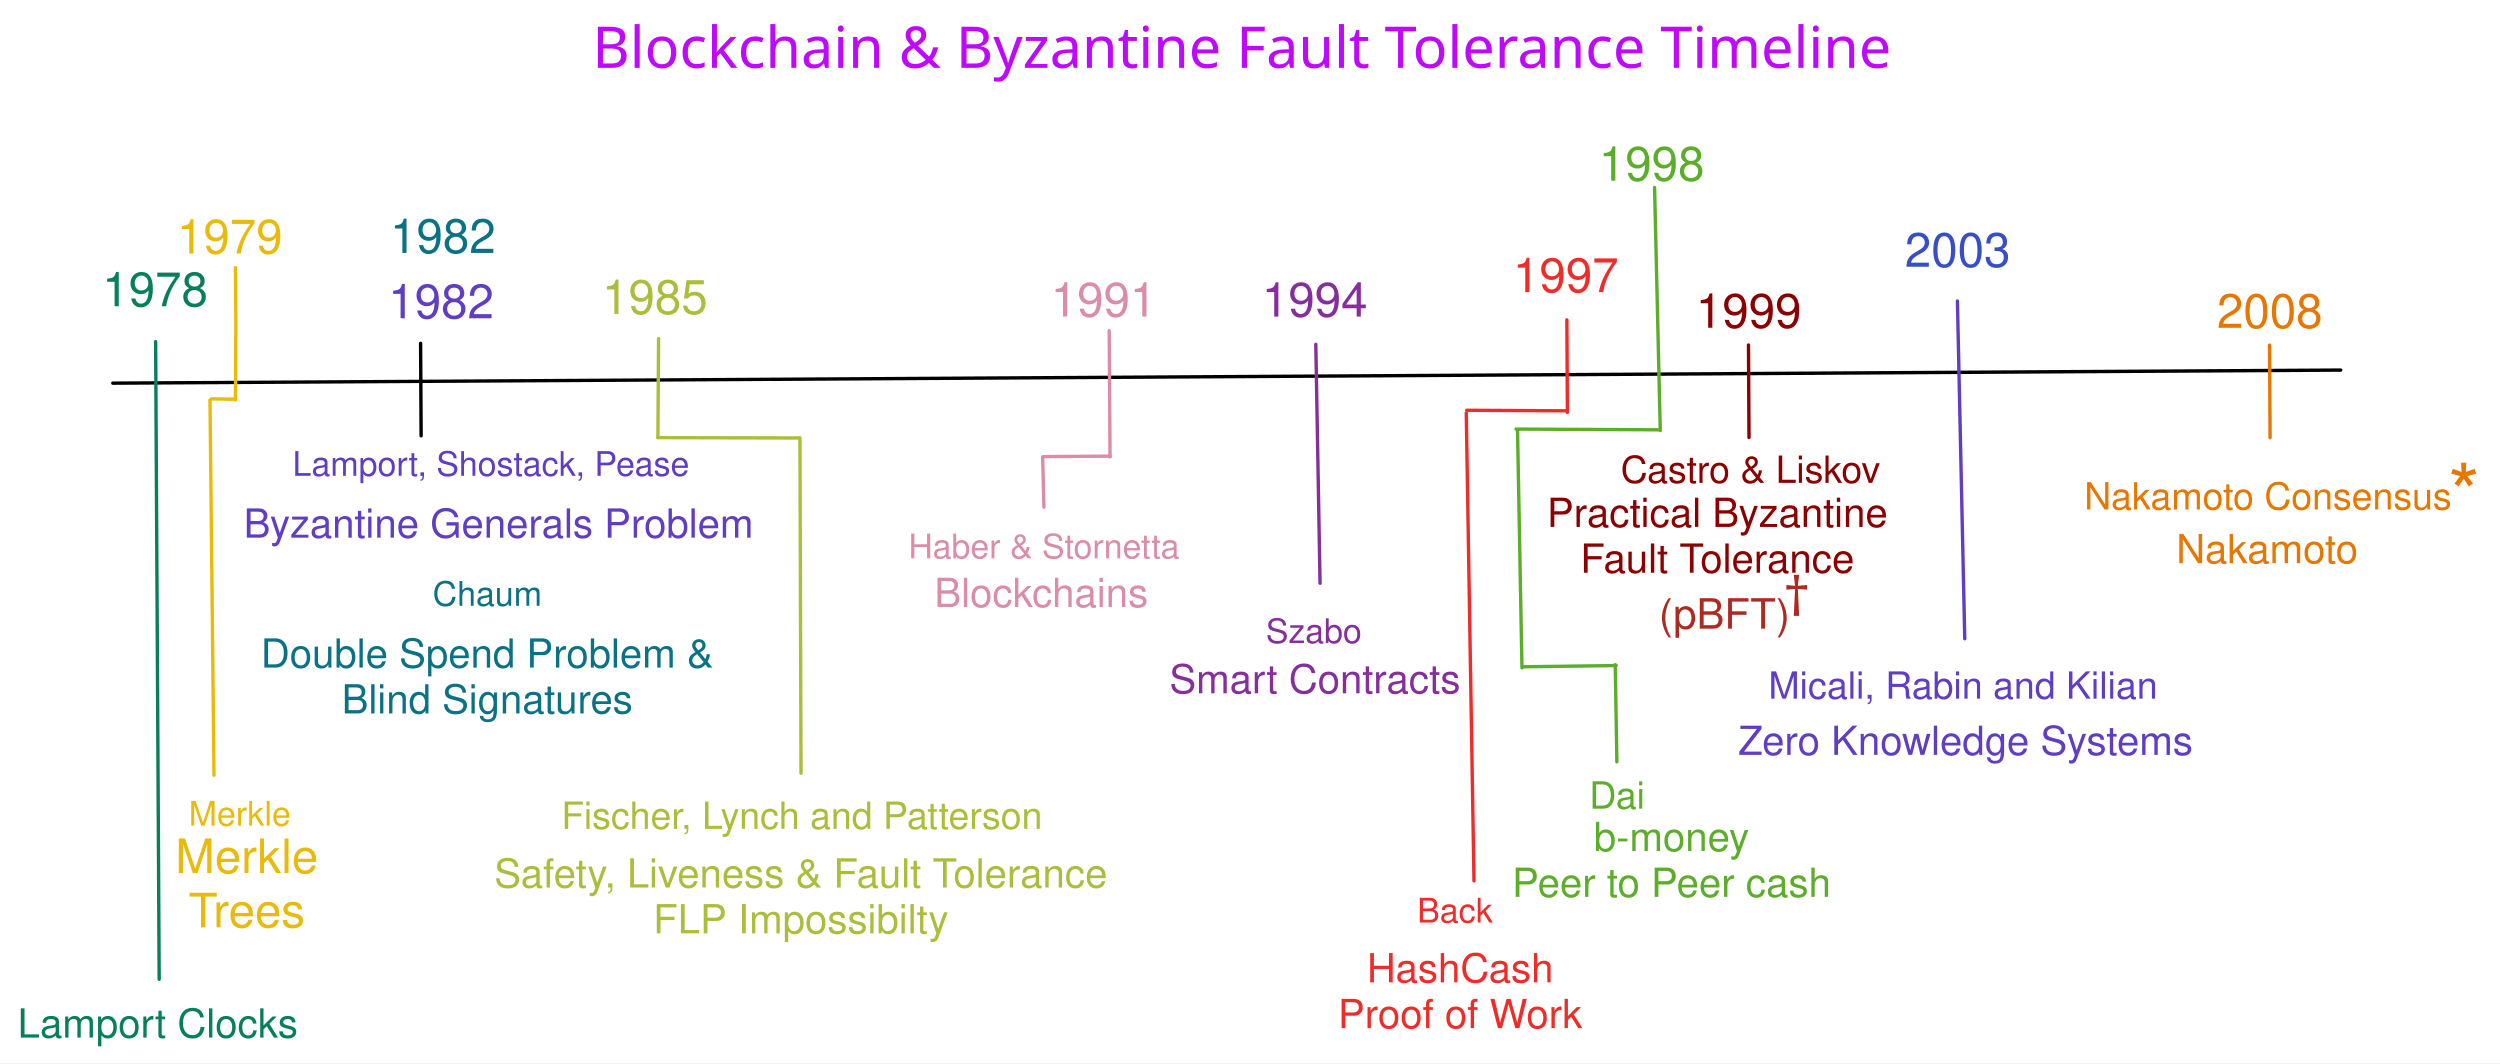
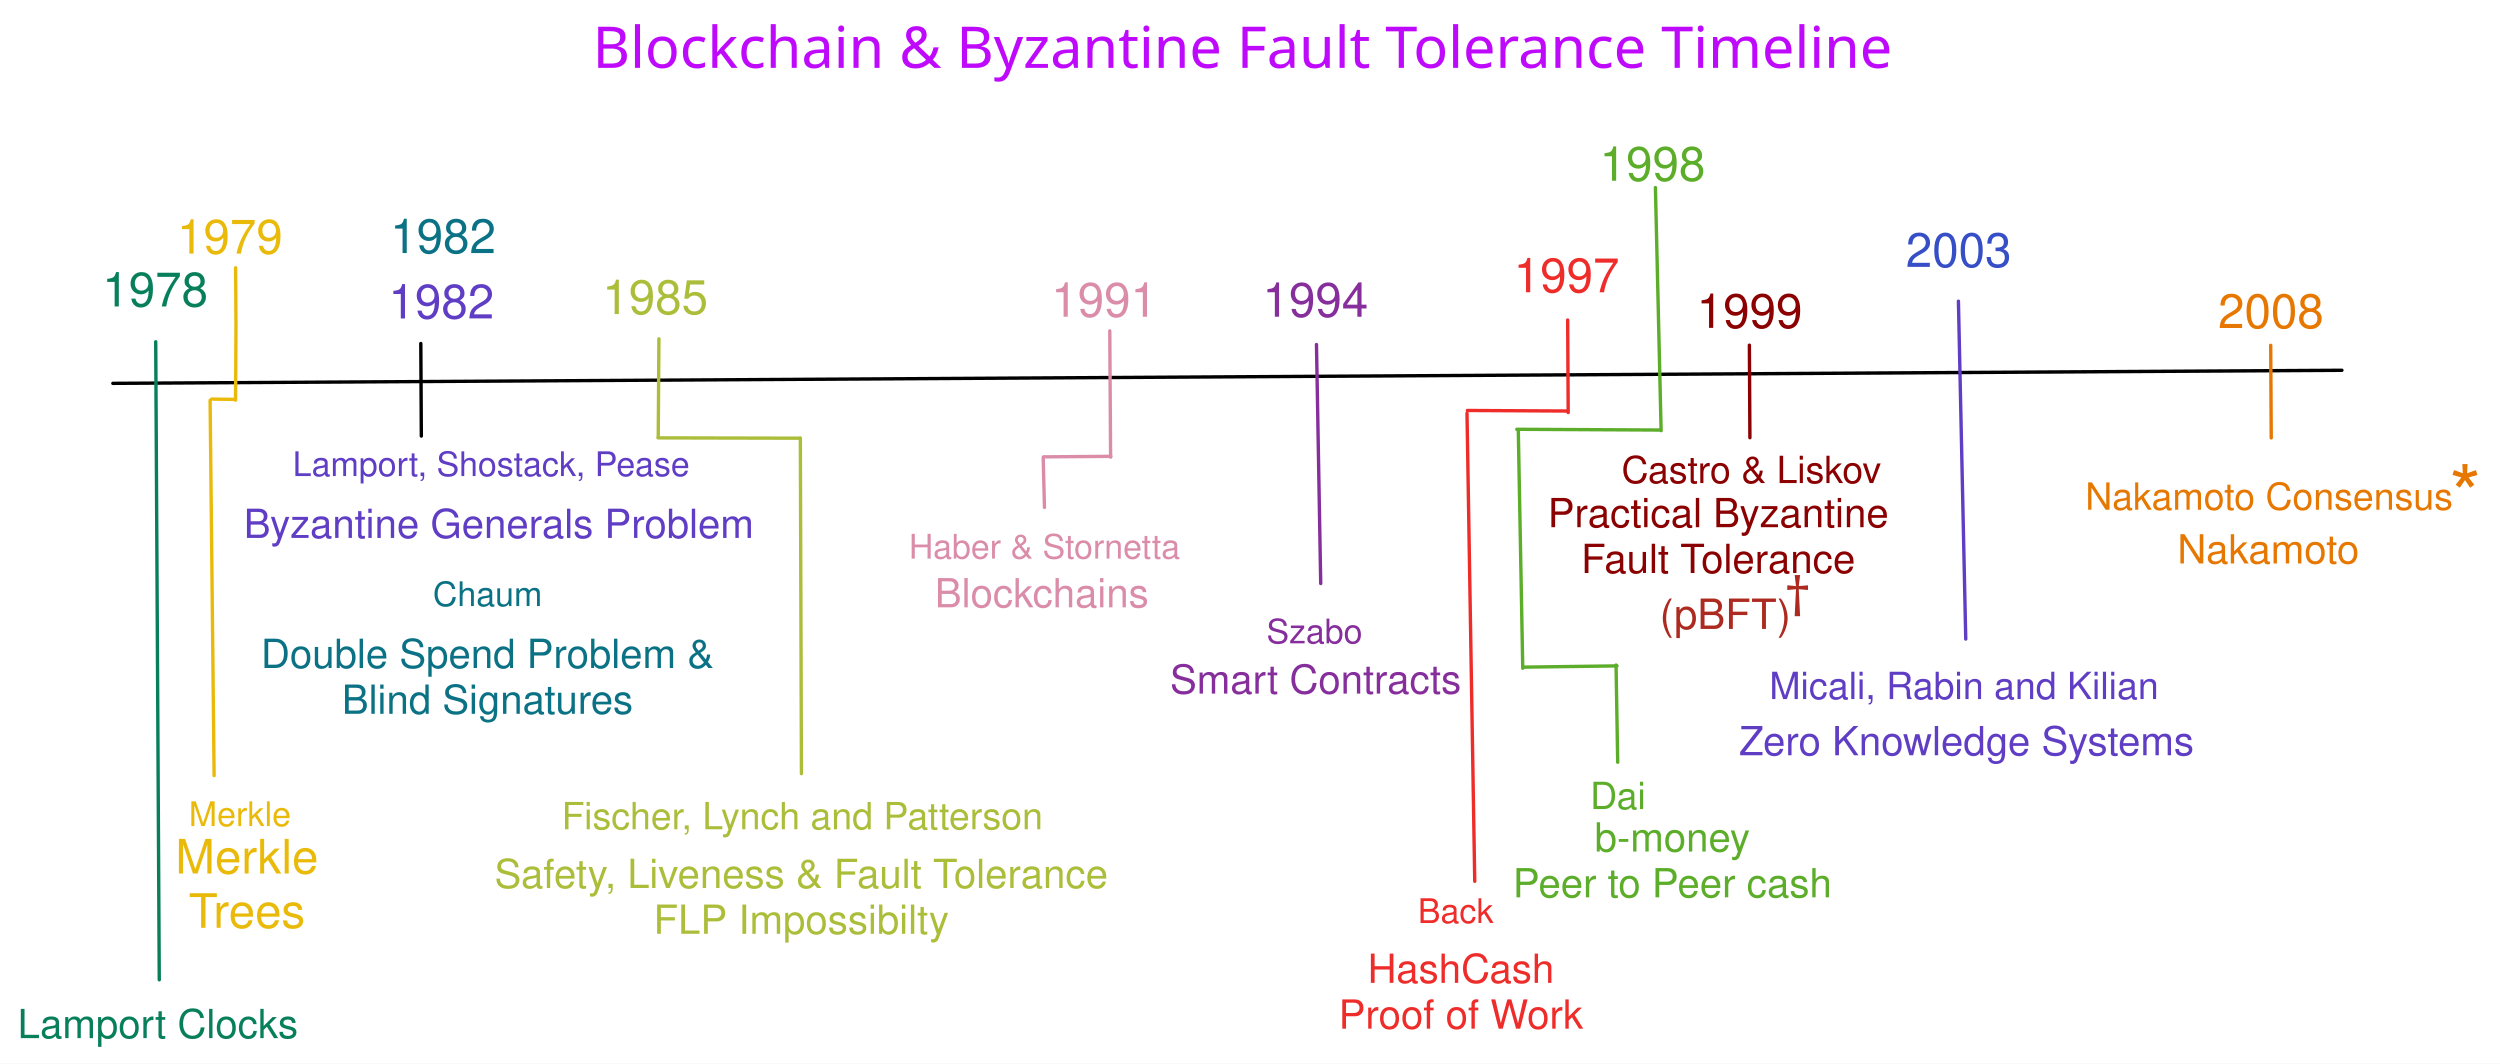
- <svg xmlns="http://www.w3.org/2000/svg" version="1.1" viewBox="0 0 1473.771 626.667" width="2947.543" height="1253.333">
+ <svg xmlns="http://www.w3.org/2000/svg" version="1.1" viewBox="0 0 1473.021 626.667" width="2946.041" height="1253.333">
  <defs>
    <style class="style-fonts">
      @font-face {
        font-family: "Virgil";
        src: url("https://excalidraw.com/Virgil.woff2");
      }
      @font-face {
        font-family: "Cascadia";
        src: url("https://excalidraw.com/Cascadia.woff2");
      }
    </style>
  </defs>
-   <rect x="0" y="0" width="1473.771" height="626.667" fill="#ffffff" />
+   <rect x="0" y="0" width="1473.021" height="626.667" fill="#ffffff" />
+   <a href="https://lamport.azurewebsites.net/pubs/byz.pdf">
+     <g transform="translate(143.6214 294.9648) rotate(0 151.5 13.5)">
+       <text x="0" y="22" font-family="Helvetica, Segoe UI Emoji" font-size="23.675px" fill="#5f3dc4" text-anchor="start" style="white-space: pre;" direction="ltr">Byzantine Generals Problem</text>
+     </g>
+   </a>
  <g stroke-linecap="round">
    <g transform="translate(66.4964 225.8751) rotate(0 656.6839 -3.853057)">
      <path d="M0 0 C218.89 -1.28, 1094.47 -6.42, 1313.37 -7.71 M0 0 C218.89 -1.28, 1094.47 -6.42, 1313.37 -7.71" stroke="#000000" stroke-width="2" fill="none" />
    </g>
  </g>
  <mask />
  <g stroke-linecap="round">
    <g transform="translate(247.9439 202.4048) rotate(0 0.1561432 27.25876)">
      <path d="M0 0 C0.05 9.09, 0.26 45.43, 0.31 54.52 M0 0 C0.05 9.09, 0.26 45.43, 0.31 54.52" stroke="#000000" stroke-width="2" fill="none" />
    </g>
  </g>
  <mask />
  <g transform="translate(349.1637 10) rotate(0 407 21.5)">
    <text x="0" y="30" font-family="Virgil, Segoe UI Emoji" font-size="33.942px" fill="#bf09fd" text-anchor="start" style="white-space: pre;" direction="ltr">Blockchain &amp; Byzantine Fault Tolerance Timeline</text>
  </g>
  <g transform="translate(228.9032 161.6397) rotate(0 32 16)">
    <text x="0" y="26" font-family="Helvetica, Segoe UI Emoji" font-size="28px" fill="#5f3dc4" text-anchor="start" style="white-space: pre;" direction="ltr">1982</text>
  </g>
  <g transform="translate(172.449 261.5067) rotate(0 118.5 11.5)">
    <text x="0" y="19" font-family="Helvetica, Segoe UI Emoji" font-size="20px" fill="#5f3dc4" text-anchor="start" style="white-space: pre;" direction="ltr">Lamport, Shostack, Pease</text>
-   </g>
-   <g transform="translate(143.6214 294.9648) rotate(0 151.5 13.5)">
-     <text x="0" y="22" font-family="Helvetica, Segoe UI Emoji" font-size="23.675px" fill="#5f3dc4" text-anchor="start" style="white-space: pre;" direction="ltr">Byzantine Generals Problem</text>
  </g>
  <g transform="translate(891.9032 146.1992) rotate(0 32 16)">
    <text x="0" y="26" font-family="Helvetica, Segoe UI Emoji" font-size="28px" fill="#ee2c2a" text-anchor="start" style="white-space: pre;" direction="ltr">1997</text>
  </g>
  <g transform="translate(229.9436 123.1251) rotate(0 32 16)">
    <text x="0" y="26" font-family="Helvetica, Segoe UI Emoji" font-size="28px" fill="#0b7285" text-anchor="start" style="white-space: pre;" direction="ltr">1982</text>
  </g>
  <g transform="translate(255.0317 338.1181) rotate(0 33 11.5)">
    <text x="0" y="19" font-family="Helvetica, Segoe UI Emoji" font-size="20px" fill="#0b7285" text-anchor="start" style="white-space: pre;" direction="ltr">Chaum</text>
  </g>
  <g transform="translate(153.2041 371.5762) rotate(0 134 27)">
    <text x="134" y="22" font-family="Helvetica, Segoe UI Emoji" font-size="23.675px" fill="#0b7285" text-anchor="middle" style="white-space: pre;" direction="ltr">Double Spend Problem &amp;</text>
    <text x="134" y="49" font-family="Helvetica, Segoe UI Emoji" font-size="23.675px" fill="#0b7285" text-anchor="middle" style="white-space: pre;" direction="ltr">Blind Signatures</text>
  </g>
  <g stroke-linecap="round">
    <g transform="translate(775.6812 203.0032) rotate(0 1.250198 70.40631)">
      <path d="M0 0 C0.42 23.47, 2.08 117.34, 2.5 140.81 M0 0 C0.42 23.47, 2.08 117.34, 2.5 140.81" stroke="#862e9c" stroke-width="2" fill="none" />
    </g>
  </g>
  <mask />
  <g transform="translate(743.9032 160.6397) rotate(0 32 16)">
    <text x="0" y="26" font-family="Helvetica, Segoe UI Emoji" font-size="28px" fill="#862e9c" text-anchor="start" style="white-space: pre;" direction="ltr">1994</text>
  </g>
  <g transform="translate(746.2195 360.0739) rotate(0 29.5 11.5)">
    <text x="0" y="19" font-family="Helvetica, Segoe UI Emoji" font-size="20px" fill="#862e9c" text-anchor="start" style="white-space: pre;" direction="ltr">Szabo</text>
  </g>
-   <g transform="translate(689.3651 386.6758) rotate(0 86.5 13.5)">
-     <text x="0" y="22" font-family="Helvetica, Segoe UI Emoji" font-size="23.675px" fill="#862e9c" text-anchor="start" style="white-space: pre;" direction="ltr">Smart Contracts</text>
-   </g>
+   <a href="https://www.fon.hum.uva.nl/rob/Courses/InformationInSpeech/CDROM/Literature/LOTwinterschool2006/szabo.best.vwh.net/smart_contracts_2.html">
+     <g transform="translate(689.3651 386.6758) rotate(0 86.5 13.5)">
+       <text x="0" y="22" font-family="Helvetica, Segoe UI Emoji" font-size="23.675px" fill="#862e9c" text-anchor="start" style="white-space: pre;" direction="ltr">Smart Contracts</text>
+     </g>
+   </a>
  <g transform="translate(1041.21 390.8878) rotate(0 116 13)">
    <text x="116" y="21" font-family="Helvetica, Segoe UI Emoji" font-size="22.09px" fill="#5f3dc4" text-anchor="middle" style="white-space: pre;" direction="ltr">Micali, Rabin and Kilian</text>
  </g>
  <g stroke-linecap="round">
    <g transform="translate(1153.918 177.4727) rotate(0 2.160049 99.53149)">
      <path d="M0 0 C0.72 33.18, 3.6 165.89, 4.32 199.06 M0 0 C0.72 33.18, 3.6 165.89, 4.32 199.06" stroke="#5f3dc4" stroke-width="2" fill="none" />
    </g>
  </g>
  <mask />
  <g transform="translate(1122.903 131.2892) rotate(0 32 16)">
    <text x="0" y="26" font-family="Helvetica, Segoe UI Emoji" font-size="28px" fill="#364fc7" text-anchor="start" style="white-space: pre;" direction="ltr">2003</text>
  </g>
  <g transform="translate(1022.692 423.0195) rotate(0 136 13.5)">
    <text x="136" y="22" font-family="Helvetica, Segoe UI Emoji" font-size="23.675px" fill="#5f3dc4" text-anchor="middle" style="white-space: pre;" direction="ltr">Zero Knowledge Systems</text>
  </g>
  <g stroke-linecap="round">
    <g transform="translate(923.6812 188.5627) rotate(0 0.1561432 27.25876)">
      <path d="M0 0 C0.05 9.09, 0.26 45.43, 0.31 54.52 M0 0 C0.05 9.09, 0.26 45.43, 0.31 54.52" stroke="#ee2c2a" stroke-width="2" fill="none" />
    </g>
  </g>
  <mask />
  <g stroke-linecap="round">
    <g transform="translate(923.3989 242.1766) rotate(0 -29.40086 -0.1585541)">
      <path d="M0 0 C-9.8 -0.05, -49 -0.26, -58.8 -0.32 M0 0 C-9.8 -0.05, -49 -0.26, -58.8 -0.32" stroke="#ee2c2a" stroke-width="2" fill="none" />
    </g>
  </g>
  <mask />
  <g stroke-linecap="round">
    <g transform="translate(868.9315 519.2577) rotate(0 -2.282394 -137.8843)">
      <path d="M0 0 C-0.76 -45.96, -3.8 -229.81, -4.56 -275.77 M0 0 C-0.76 -45.96, -3.8 -229.81, -4.56 -275.77" stroke="#ee2c2a" stroke-width="2" fill="none" />
    </g>
  </g>
  <mask />
  <g transform="translate(834.7054 524.8507) rotate(0 23 11.5)">
    <text x="23" y="19" font-family="Helvetica, Segoe UI Emoji" font-size="20px" fill="#ee2c2a" text-anchor="middle" style="white-space: pre;" direction="ltr">Back</text>
  </g>
  <g transform="translate(787.7612 557.1059) rotate(0 73 27)">
    <text x="73" y="22" font-family="Helvetica, Segoe UI Emoji" font-size="23.675px" fill="#ee2c2a" text-anchor="middle" style="white-space: pre;" direction="ltr">HashCash</text>
    <text x="73" y="49" font-family="Helvetica, Segoe UI Emoji" font-size="23.675px" fill="#ee2c2a" text-anchor="middle" style="white-space: pre;" direction="ltr">Proof of Work</text>
  </g>
  <g transform="translate(60.29578 154.5588) rotate(0 32 16)">
    <text x="0" y="26" font-family="Helvetica, Segoe UI Emoji" font-size="28px" fill="#087f5b" text-anchor="start" style="white-space: pre;" direction="ltr">1978</text>
  </g>
  <g stroke-linecap="round">
    <g transform="translate(91.74709 201.3809) rotate(0 1.043045 187.9544)">
      <path d="M0 0 C0.35 62.65, 1.74 313.26, 2.09 375.91 M0 0 C0.35 62.65, 1.74 313.26, 2.09 375.91" stroke="#087f5b" stroke-width="2" fill="none" />
    </g>
  </g>
  <mask />
  <g transform="translate(10 589.6667) rotate(0 83 13.5)">
    <text x="83" y="22" font-family="Helvetica, Segoe UI Emoji" font-size="23.675px" fill="#087f5b" text-anchor="middle" style="white-space: pre;" direction="ltr">Lamport Clocks</text>
  </g>
  <g transform="translate(354.9032 159.0516) rotate(0 32 16)">
    <text x="0" y="26" font-family="Helvetica, Segoe UI Emoji" font-size="28px" fill="#acbd3a" text-anchor="start" style="white-space: pre;" direction="ltr">1985</text>
  </g>
  <g stroke-linecap="round">
    <g transform="translate(388.2376 199.66) rotate(0 -0.2012634 28.99701)">
      <path d="M0 0 C-0.07 9.67, -0.34 48.33, -0.4 57.99 M0 0 C-0.07 9.67, -0.34 48.33, -0.4 57.99" stroke="#acbd3a" stroke-width="2" fill="none" />
    </g>
  </g>
  <mask />
  <g stroke-linecap="round">
    <g transform="translate(387.7375 257.9905) rotate(0 41.7531 0.09860229)">
      <path d="M0 0 C13.92 0.03, 69.59 0.16, 83.51 0.2 M0 0 C13.92 0.03, 69.59 0.16, 83.51 0.2" stroke="#acbd3a" stroke-width="2" fill="none" />
    </g>
  </g>
  <mask />
  <g stroke-linecap="round">
    <g transform="translate(471.57 258.1184) rotate(0 0.3196259 98.85812)">
      <path d="M0 0 C0.11 32.95, 0.53 164.76, 0.64 197.72 M0 0 C0.11 32.95, 0.53 164.76, 0.64 197.72" stroke="#acbd3a" stroke-width="2" fill="none" />
    </g>
  </g>
  <mask />
  <g transform="translate(329.1996 467.6199) rotate(0 143.5 13)">
    <text x="143.5" y="21" font-family="Helvetica, Segoe UI Emoji" font-size="22.09px" fill="#acbd3a" text-anchor="middle" style="white-space: pre;" direction="ltr">Fischer, Lynch and Patterson</text>
  </g>
-   <g transform="translate(290.6067 501.2177) rotate(0 181.5 27)">
-     <text x="181.5" y="22" font-family="Helvetica, Segoe UI Emoji" font-size="23.675px" fill="#acbd3a" text-anchor="middle" style="white-space: pre;" direction="ltr">Safety, Liveness &amp; Fault Tolerance</text>
-     <text x="181.5" y="49" font-family="Helvetica, Segoe UI Emoji" font-size="23.675px" fill="#acbd3a" text-anchor="middle" style="white-space: pre;" direction="ltr">FLP Impossibilty</text>
-   </g>
+   <a href="https://youtu.be/vJhm9uhd34E">
+     <g transform="translate(290.6067 501.2177) rotate(0 181.5 27)">
+       <text x="181.5" y="22" font-family="Helvetica, Segoe UI Emoji" font-size="23.675px" fill="#acbd3a" text-anchor="middle" style="white-space: pre;" direction="ltr">Safety, Liveness &amp; Fault Tolerance</text>
+       <text x="181.5" y="49" font-family="Helvetica, Segoe UI Emoji" font-size="23.675px" fill="#acbd3a" text-anchor="middle" style="white-space: pre;" direction="ltr">FLP Impossibilty</text>
+     </g>
+   </a>
  <g transform="translate(619.4211 160.6125) rotate(0 32 16)">
    <text x="0" y="26" font-family="Helvetica, Segoe UI Emoji" font-size="28px" fill="#da8ca9" text-anchor="start" style="white-space: pre;" direction="ltr">1991</text>
  </g>
  <g stroke-linecap="round">
    <g transform="translate(653.8844 194.9595) rotate(0 0.2450562 37.18936)">
      <path d="M0 0 C0.08 12.4, 0.41 61.98, 0.49 74.38 M0 0 C0.08 12.4, 0.41 61.98, 0.49 74.38" stroke="#da8ca9" stroke-width="2" fill="none" />
    </g>
  </g>
  <mask />
  <g stroke-linecap="round">
    <g transform="translate(654.4939 268.8824) rotate(0 -19.75092 0.1488647)">
      <path d="M0 0 C-6.58 0.05, -32.92 0.25, -39.5 0.3 M0 0 C-6.58 0.05, -32.92 0.25, -39.5 0.3" stroke="#da8ca9" stroke-width="2" fill="none" />
    </g>
  </g>
  <mask />
  <g stroke-linecap="round">
    <g transform="translate(614.6582 269.4503) rotate(0 0.3740845 14.7691)">
      <path d="M0 0 C0.12 4.92, 0.62 24.62, 0.75 29.54 M0 0 C0.12 4.92, 0.62 24.62, 0.75 29.54" stroke="#da8ca9" stroke-width="2" fill="none" />
    </g>
  </g>
  <mask />
  <g transform="translate(534.4032 310.1397) rotate(0 81 11.5)">
    <text x="81" y="19" font-family="Helvetica, Segoe UI Emoji" font-size="20px" fill="#da8ca9" text-anchor="middle" style="white-space: pre;" direction="ltr">Haber &amp; Stornetta</text>
  </g>
  <g transform="translate(549.825 335.8444) rotate(0 64 13.5)">
    <text x="64" y="22" font-family="Helvetica, Segoe UI Emoji" font-size="23.675px" fill="#da8ca9" text-anchor="middle" style="white-space: pre;" direction="ltr">Blockchains</text>
  </g>
  <g transform="translate(104.3206 123.4348) rotate(0 32 16)">
    <text x="0" y="26" font-family="Helvetica, Segoe UI Emoji" font-size="28px" fill="#eaba0a" text-anchor="start" style="white-space: pre;" direction="ltr">1979</text>
  </g>
  <g stroke-linecap="round">
    <g transform="translate(138.8025 157.7817) rotate(0 0.1012188 38.9956)">
      <path d="M0 0 C0.04 5.73, 0.23 21.37, 0.23 34.37 C0.22 47.37, 0.02 70.72, -0.02 77.99 M0 0 C0.04 5.73, 0.23 21.37, 0.23 34.37 C0.22 47.37, 0.02 70.72, -0.02 77.99" stroke="#eaba0a" stroke-width="2" fill="none" />
    </g>
  </g>
  <mask />
  <g stroke-linecap="round">
    <g transform="translate(138.4416 235.3362) rotate(0 -6.885767 -0.0947297)">
      <path d="M0 0 C-2.3 -0.03, -11.48 -0.16, -13.77 -0.19 M0 0 C-2.3 -0.03, -11.48 -0.16, -13.77 -0.19" stroke="#eaba0a" stroke-width="2" fill="none" />
    </g>
  </g>
  <mask />
  <g stroke-linecap="round">
    <g transform="translate(123.7941 235.861) rotate(0 1.178269 110.5681)">
      <path d="M0 0 C0.39 36.86, 1.96 184.28, 2.36 221.14 M0 0 C0.39 36.86, 1.96 184.28, 2.36 221.14" stroke="#eaba0a" stroke-width="2" fill="none" />
    </g>
  </g>
  <mask />
  <g transform="translate(111.2426 467.7363) rotate(0 31 11.5)">
    <text x="0" y="19" font-family="Helvetica, Segoe UI Emoji" font-size="20px" fill="#eaba0a" text-anchor="start" style="white-space: pre;" direction="ltr">Merkle</text>
  </g>
  <g transform="translate(102.9721 488.6745) rotate(0 42.5 32)">
    <text x="42.5" y="26" font-family="Helvetica, Segoe UI Emoji" font-size="28px" fill="#eaba0a" text-anchor="middle" style="white-space: pre;" direction="ltr">Merkle</text>
    <text x="42.5" y="58" font-family="Helvetica, Segoe UI Emoji" font-size="28px" fill="#eaba0a" text-anchor="middle" style="white-space: pre;" direction="ltr">Trees</text>
  </g>
  <g stroke-linecap="round">
    <g transform="translate(975.3828 110.5161) rotate(0 1.68138 71.60757)">
      <path d="M0 0 C0.56 23.87, 2.8 119.35, 3.36 143.22 M0 0 C0.56 23.87, 2.8 119.35, 3.36 143.22" stroke="#5cad2a" stroke-width="2" fill="none" />
    </g>
  </g>
  <mask />
  <g stroke-linecap="round">
    <g transform="translate(977.8548 253.3774) rotate(0 -42.0716 -0.2203954)">
      <path d="M0 0 C-14.02 -0.07, -70.12 -0.37, -84.14 -0.44 M0 0 C-14.02 -0.07, -70.12 -0.37, -84.14 -0.44" stroke="#5cad2a" stroke-width="2" fill="none" />
    </g>
  </g>
  <mask />
  <g stroke-linecap="round">
    <g transform="translate(897.2171 393.7337) rotate(0 -1.31287 -70.23592)">
      <path d="M0 0 C-0.44 -23.41, -2.19 -117.06, -2.63 -140.47 M0 0 C-0.44 -23.41, -2.19 -117.06, -2.63 -140.47" stroke="#5cad2a" stroke-width="2" fill="none" />
    </g>
  </g>
  <mask />
  <g stroke-linecap="round">
    <g transform="translate(952.7591 392.3499) rotate(0 -27.49259 0.3629711)">
      <path d="M0 0 C-9.16 0.12, -45.82 0.6, -54.99 0.73 M0 0 C-9.16 0.12, -45.82 0.6, -54.99 0.73" stroke="#5cad2a" stroke-width="2" fill="none" />
    </g>
  </g>
  <mask />
  <g transform="translate(942.5348 80.50402) rotate(0 32 16)">
    <text x="0" y="26" font-family="Helvetica, Segoe UI Emoji" font-size="28px" fill="#5cad2a" text-anchor="start" style="white-space: pre;" direction="ltr">1998</text>
  </g>
  <g stroke-linecap="round">
    <g transform="translate(952.1882 391.8591) rotate(0 0.48796 28.63207)">
      <path d="M0 0 C0.16 9.54, 0.81 47.72, 0.98 57.26 M0 0 C0.16 9.54, 0.81 47.72, 0.98 57.26" stroke="#5cad2a" stroke-width="2" fill="none" />
    </g>
  </g>
  <mask />
  <g transform="translate(935.8194 455.723) rotate(0 17.5 13)">
    <text x="17.5" y="21" font-family="Helvetica, Segoe UI Emoji" font-size="22.09px" fill="#5cad2a" text-anchor="middle" style="white-space: pre;" direction="ltr">Dai</text>
  </g>
  <g transform="translate(889.8405 479.7181) rotate(0 95.5 27)">
    <text x="95.5" y="22" font-family="Helvetica, Segoe UI Emoji" font-size="23.675px" fill="#5cad2a" text-anchor="middle" style="white-space: pre;" direction="ltr">b-money</text>
    <text x="95.5" y="49" font-family="Helvetica, Segoe UI Emoji" font-size="23.675px" fill="#5cad2a" text-anchor="middle" style="white-space: pre;" direction="ltr">Peer to Peer cash</text>
  </g>
  <g stroke-linecap="round">
    <g transform="translate(1030.747 203.3809) rotate(0 0.1561432 27.25876)">
      <path d="M0 0 C0.05 9.09, 0.26 45.43, 0.31 54.52 M0 0 C0.05 9.09, 0.26 45.43, 0.31 54.52" stroke="#8b0000" stroke-width="2" fill="none" />
    </g>
  </g>
  <mask />
  <g transform="translate(999.7321 167.1974) rotate(0 32 16)">
    <text x="0" y="26" font-family="Helvetica, Segoe UI Emoji" font-size="28px" fill="#8b0000" text-anchor="start" style="white-space: pre;" direction="ltr">1999</text>
  </g>
  <g transform="translate(953.4032 263.6397) rotate(0 78.5 13)">
    <text x="78.5" y="21" font-family="Helvetica, Segoe UI Emoji" font-size="22.09px" fill="#8b0000" text-anchor="middle" style="white-space: pre;" direction="ltr">Castro &amp; Liskov</text>
  </g>
  <g transform="translate(911.387 288.6269) rotate(0 101 40.5)">
    <text x="101" y="22" font-family="Helvetica, Segoe UI Emoji" font-size="23.675px" fill="#8b0000" text-anchor="middle" style="white-space: pre;" direction="ltr">Practical Byzantine</text>
    <text x="101" y="49" font-family="Helvetica, Segoe UI Emoji" font-size="23.675px" fill="#8b0000" text-anchor="middle" style="white-space: pre;" direction="ltr">Fault Tolerance</text>
    <text x="101" y="76" font-family="Helvetica, Segoe UI Emoji" font-size="23.675px" fill="#8b0000" text-anchor="middle" style="white-space: pre;" direction="ltr" />
  </g>
  <g transform="translate(1051.008 334.0693) rotate(0 9 20.5)">
    <text x="0" y="29" font-family="Virgil, Segoe UI Emoji" font-size="31.891px" fill="#ac2a20" text-anchor="start" style="white-space: pre;" direction="ltr">†</text>
  </g>
  <g transform="translate(977.0631 347.5872) rotate(0 39.5 14)">
    <text x="39.5" y="23" font-family="Helvetica, Segoe UI Emoji" font-size="24.616px" fill="#ac2a20" text-anchor="middle" style="white-space: pre;" direction="ltr">(pBFT)</text>
  </g>
  <g stroke-linecap="round">
    <g transform="translate(1337.918 203.4727) rotate(0 0.1561432 27.25876)">
      <path d="M0 0 C0.05 9.09, 0.26 45.43, 0.31 54.52 M0 0 C0.05 9.09, 0.26 45.43, 0.31 54.52" stroke="#e67700" stroke-width="2" fill="none" />
    </g>
  </g>
  <mask />
  <g transform="translate(1306.903 167.2892) rotate(0 32 16)">
    <text x="0" y="26" font-family="Helvetica, Segoe UI Emoji" font-size="28px" fill="#e67700" text-anchor="start" style="white-space: pre;" direction="ltr">2008</text>
  </g>
  <g transform="translate(1227.47 279.3417) rotate(0 109.5 13)">
    <text x="109.5" y="21" font-family="Helvetica, Segoe UI Emoji" font-size="22.09px" fill="#e67700" text-anchor="middle" style="white-space: pre;" direction="ltr">Nakamoto Consensus</text>
  </g>
  <g transform="translate(1281.496 309.9966) rotate(0 55 13.5)">
    <text x="55" y="22" font-family="Helvetica, Segoe UI Emoji" font-size="23.675px" fill="#e67700" text-anchor="middle" style="white-space: pre;" direction="ltr">Nakamoto</text>
  </g>
-   <g transform="translate(1441.27 263.7407) rotate(0 11.25079 27.69426)">
-     <text x="11.251" y="44.389" font-family="Helvetica, Segoe UI Emoji" font-size="48.465px" fill="#e67700" text-anchor="middle" style="white-space: pre;" direction="ltr">*</text>
+   <g transform="translate(1442.021 263.7407) rotate(0 10.5 28)">
+     <text x="10.5" y="45" font-family="Helvetica, Segoe UI Emoji" font-size="48.465px" fill="#e67700" text-anchor="middle" style="white-space: pre;" direction="ltr">*</text>
  </g>
</svg>
